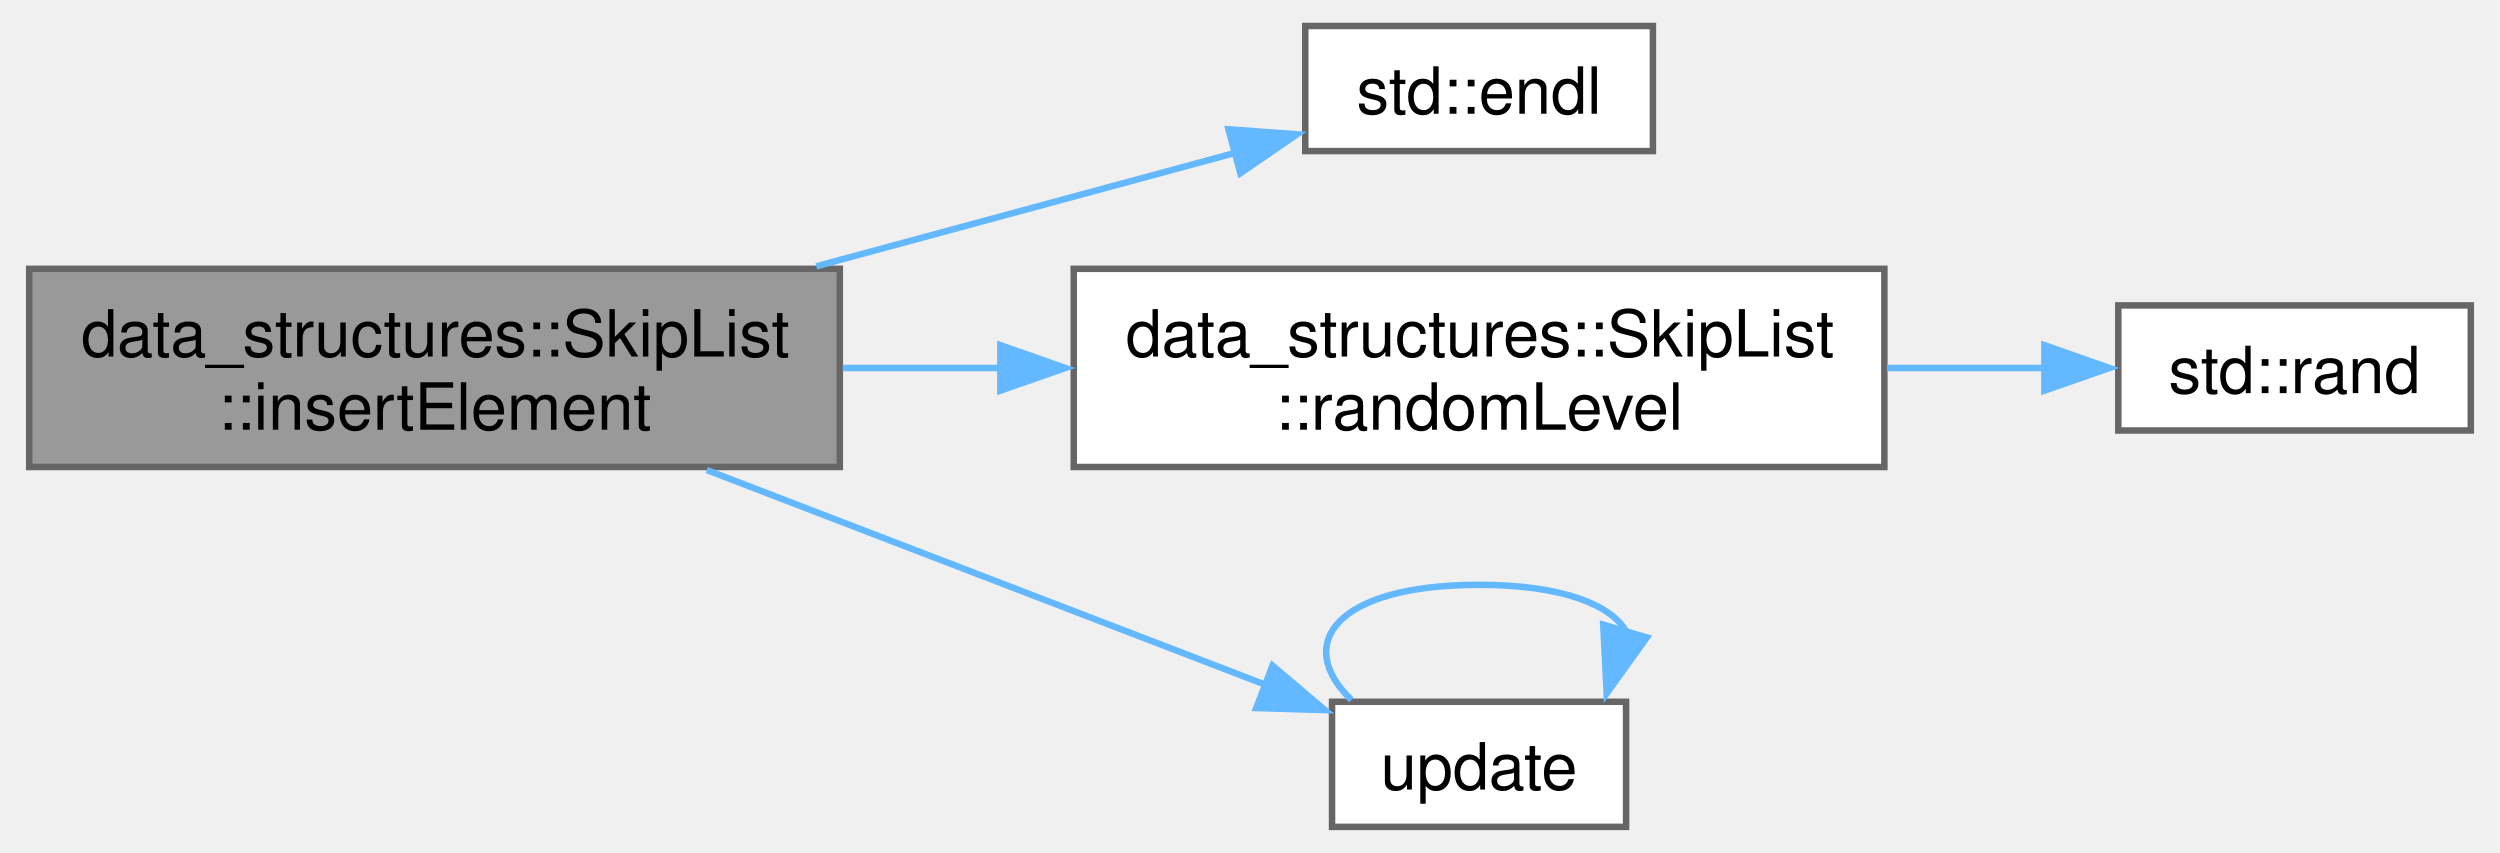
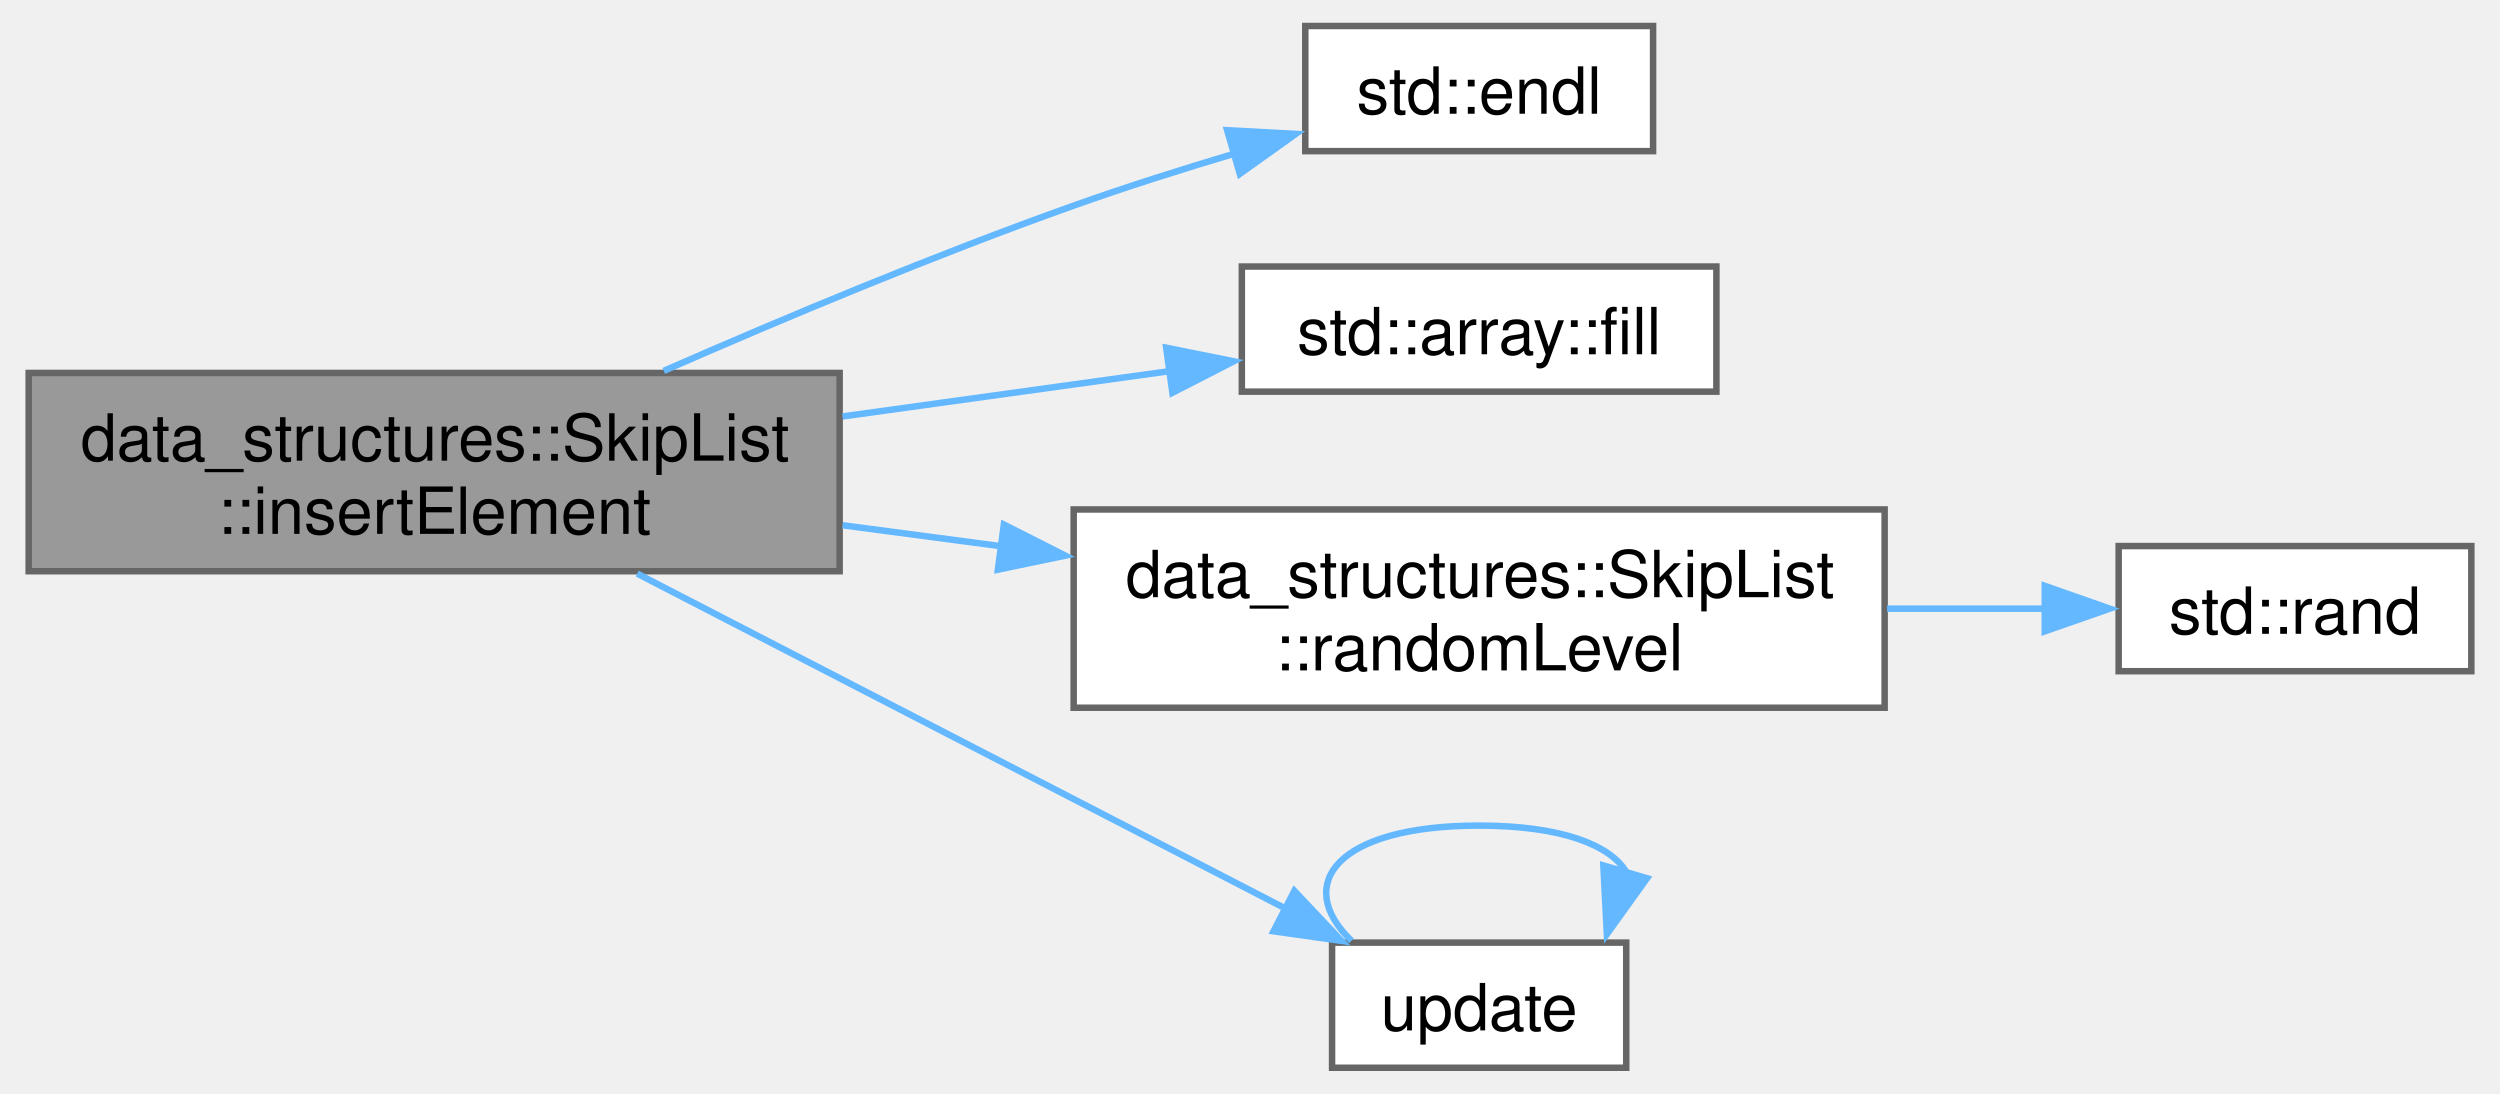
- <svg xmlns="http://www.w3.org/2000/svg" xmlns:xlink="http://www.w3.org/1999/xlink" width="384pt" height="131pt" viewBox="0.00 0.00 383.75 131.25">
-   <g id="graph0" class="graph" transform="scale(1 1) rotate(0) translate(4 127.25)">
+ <svg xmlns="http://www.w3.org/2000/svg" xmlns:xlink="http://www.w3.org/1999/xlink" width="384pt" height="168pt" viewBox="0.00 0.00 383.75 168.25">
+   <g id="graph0" class="graph" transform="scale(1 1) rotate(0) translate(4 164.25)">
    <g id="Node000001" class="node">
      <g id="a_Node000001">
        <a xlink:title=" ">
-           <polygon fill="#999999" stroke="#666666" points="124.75,-85.88 0,-85.88 0,-55.38 124.75,-55.38 124.75,-85.88" />
-           <text text-anchor="start" x="8" y="-72.38" font-family="Helvetica,sans-Serif" font-size="10.00">data_structures::SkipList</text>
-           <text text-anchor="middle" x="62.38" y="-61.12" font-family="Helvetica,sans-Serif" font-size="10.00">::insertElement</text>
+           <polygon fill="#999999" stroke="#666666" points="124.75,-106.88 0,-106.88 0,-76.38 124.75,-76.38 124.75,-106.88" />
+           <text text-anchor="start" x="8" y="-93.38" font-family="Helvetica,sans-Serif" font-size="10.00">data_structures::SkipList</text>
+           <text text-anchor="middle" x="62.38" y="-82.12" font-family="Helvetica,sans-Serif" font-size="10.00">::insertElement</text>
        </a>
      </g>
    </g>
    <g id="Node000002" class="node">
      <g id="a_Node000002">
        <a target="_blank" xlink:href="http://en.cppreference.com/w/cpp/io/manip/endl.html#" xlink:title=" ">
-           <polygon fill="white" stroke="#666666" points="249.88,-123.25 196.38,-123.25 196.38,-104 249.88,-104 249.88,-123.25" />
-           <text text-anchor="middle" x="223.12" y="-109.75" font-family="Helvetica,sans-Serif" font-size="10.00">std::endl</text>
+           <polygon fill="white" stroke="#666666" points="249.88,-160.25 196.38,-160.25 196.38,-141 249.88,-141 249.88,-160.25" />
+           <text text-anchor="middle" x="223.12" y="-146.75" font-family="Helvetica,sans-Serif" font-size="10.00">std::endl</text>
        </a>
      </g>
    </g>
    <g id="edge1_Node000001_Node000002" class="edge">
      <g id="a_edge1_Node000001_Node000002">
        <a xlink:title=" ">
-           <path fill="none" stroke="#63b8ff" d="M121.14,-86.27C142.73,-92.12 166.63,-98.59 185.76,-103.77" />
-           <polygon fill="#63b8ff" stroke="#63b8ff" points="184.56,-107.35 195.13,-106.58 186.39,-100.59 184.56,-107.35" />
+           <path fill="none" stroke="#63b8ff" d="M97.7,-107.2C116.18,-115.3 139.49,-125.06 160.75,-132.62 168.68,-135.45 177.29,-138.18 185.49,-140.62" />
+           <polygon fill="#63b8ff" stroke="#63b8ff" points="184.36,-144.22 194.93,-143.65 186.31,-137.5 184.36,-144.22" />
        </a>
      </g>
    </g>
    <g id="Node000003" class="node">
      <g id="a_Node000003">
+         <a target="_blank" xlink:href="http://en.cppreference.com/w/cpp/container/array/fill.html#" xlink:title=" ">
+           <polygon fill="white" stroke="#666666" points="259.62,-123.25 186.62,-123.25 186.62,-104 259.62,-104 259.62,-123.25" />
+           <text text-anchor="middle" x="223.12" y="-109.75" font-family="Helvetica,sans-Serif" font-size="10.00">std::array::fill</text>
+         </a>
+       </g>
+     </g>
+     <g id="edge2_Node000001_Node000003" class="edge">
+       <g id="a_edge2_Node000001_Node000003">
+         <a xlink:title=" ">
+           <path fill="none" stroke="#63b8ff" d="M125.21,-100.19C142.04,-102.53 159.98,-105.01 175.8,-107.2" />
+           <polygon fill="#63b8ff" stroke="#63b8ff" points="174.98,-110.76 185.37,-108.67 175.94,-103.83 174.98,-110.76" />
+         </a>
+       </g>
+     </g>
+     <g id="Node000004" class="node">
+       <g id="a_Node000004">
        <a xlink:href="../../d4/d90/classdata__structures_1_1_skip_list.html#aa3f3813e9896792fc86b296547689ba4" target="_top" xlink:title=" ">
          <polygon fill="white" stroke="#666666" points="285.5,-85.88 160.75,-85.88 160.75,-55.38 285.5,-55.38 285.5,-85.88" />
          <text text-anchor="start" x="168.75" y="-72.38" font-family="Helvetica,sans-Serif" font-size="10.00">data_structures::SkipList</text>
          <text text-anchor="middle" x="223.12" y="-61.12" font-family="Helvetica,sans-Serif" font-size="10.00">::randomLevel</text>
        </a>
      </g>
    </g>
-     <g id="edge2_Node000001_Node000003" class="edge">
-       <g id="a_edge2_Node000001_Node000003">
+     <g id="edge3_Node000001_Node000004" class="edge">
+       <g id="a_edge3_Node000001_Node000004">
        <a xlink:title=" ">
-           <path fill="none" stroke="#63b8ff" d="M125.21,-70.62C133.17,-70.62 141.38,-70.62 149.49,-70.62" />
-           <polygon fill="#63b8ff" stroke="#63b8ff" points="149.46,-74.13 159.46,-70.62 149.46,-67.13 149.46,-74.13" />
+           <path fill="none" stroke="#63b8ff" d="M125.21,-83.45C133.26,-82.38 141.56,-81.28 149.77,-80.2" />
+           <polygon fill="#63b8ff" stroke="#63b8ff" points="150.01,-83.56 159.46,-78.78 149.09,-76.62 150.01,-83.56" />
        </a>
      </g>
    </g>
-     <g id="Node000005" class="node">
-       <g id="a_Node000005">
+     <g id="Node000006" class="node">
+       <g id="a_Node000006">
        <a xlink:href="../../d2/d45/segtree_8cpp.html#abd3e818681fb2e29cf08f4f60f82c8e0" target="_top" xlink:title="Updates a range of the segment tree.">
          <polygon fill="white" stroke="#666666" points="245.75,-19.25 200.5,-19.25 200.5,0 245.75,0 245.75,-19.25" />
          <text text-anchor="middle" x="223.12" y="-5.75" font-family="Helvetica,sans-Serif" font-size="10.00">update</text>
        </a>
      </g>
    </g>
-     <g id="edge4_Node000001_Node000005" class="edge">
-       <g id="a_edge4_Node000001_Node000005">
+     <g id="edge5_Node000001_Node000006" class="edge">
+       <g id="a_edge5_Node000001_Node000006">
        <a xlink:title=" ">
-           <path fill="none" stroke="#63b8ff" d="M104.26,-54.92C131.11,-44.6 165.71,-31.3 190.46,-21.79" />
-           <polygon fill="#63b8ff" stroke="#63b8ff" points="191.34,-24.82 199.42,-17.97 188.83,-18.29 191.34,-24.82" />
+           <path fill="none" stroke="#63b8ff" d="M93.61,-76.01C122.29,-61.19 165.09,-39.09 193.3,-24.51" />
+           <polygon fill="#63b8ff" stroke="#63b8ff" points="194.7,-27.21 201.98,-19.51 191.49,-20.99 194.7,-27.21" />
        </a>
      </g>
    </g>
-     <g id="Node000004" class="node">
-       <g id="a_Node000004">
+     <g id="Node000005" class="node">
+       <g id="a_Node000005">
        <a target="_blank" xlink:href="http://en.cppreference.com/w/cpp/numeric/random/rand.html#" xlink:title=" ">
          <polygon fill="white" stroke="#666666" points="375.75,-80.25 321.5,-80.25 321.5,-61 375.75,-61 375.75,-80.25" />
          <text text-anchor="middle" x="348.62" y="-66.75" font-family="Helvetica,sans-Serif" font-size="10.00">std::rand</text>
        </a>
      </g>
    </g>
-     <g id="edge3_Node000003_Node000004" class="edge">
-       <g id="a_edge3_Node000003_Node000004">
+     <g id="edge4_Node000004_Node000005" class="edge">
+       <g id="a_edge4_Node000004_Node000005">
        <a xlink:title=" ">
          <path fill="none" stroke="#63b8ff" d="M285.88,-70.62C294.22,-70.62 302.57,-70.62 310.3,-70.62" />
          <polygon fill="#63b8ff" stroke="#63b8ff" points="310.13,-74.13 320.13,-70.62 310.13,-67.13 310.13,-74.13" />
        </a>
      </g>
    </g>
-     <g id="edge5_Node000005_Node000005" class="edge">
-       <g id="a_edge5_Node000005_Node000005">
+     <g id="edge6_Node000006_Node000006" class="edge">
+       <g id="a_edge6_Node000006_Node000006">
        <a xlink:title=" ">
          <path fill="none" stroke="#63b8ff" d="M203.48,-19.54C194.52,-28.15 201.06,-37.25 223.12,-37.25 235.88,-37.25 243.45,-34.21 245.83,-29.98" />
          <polygon fill="#63b8ff" stroke="#63b8ff" points="248.95,-29.15 242.77,-20.54 242.23,-31.12 248.95,-29.15" />
        </a>
      </g>
    </g>
  </g>
</svg>
